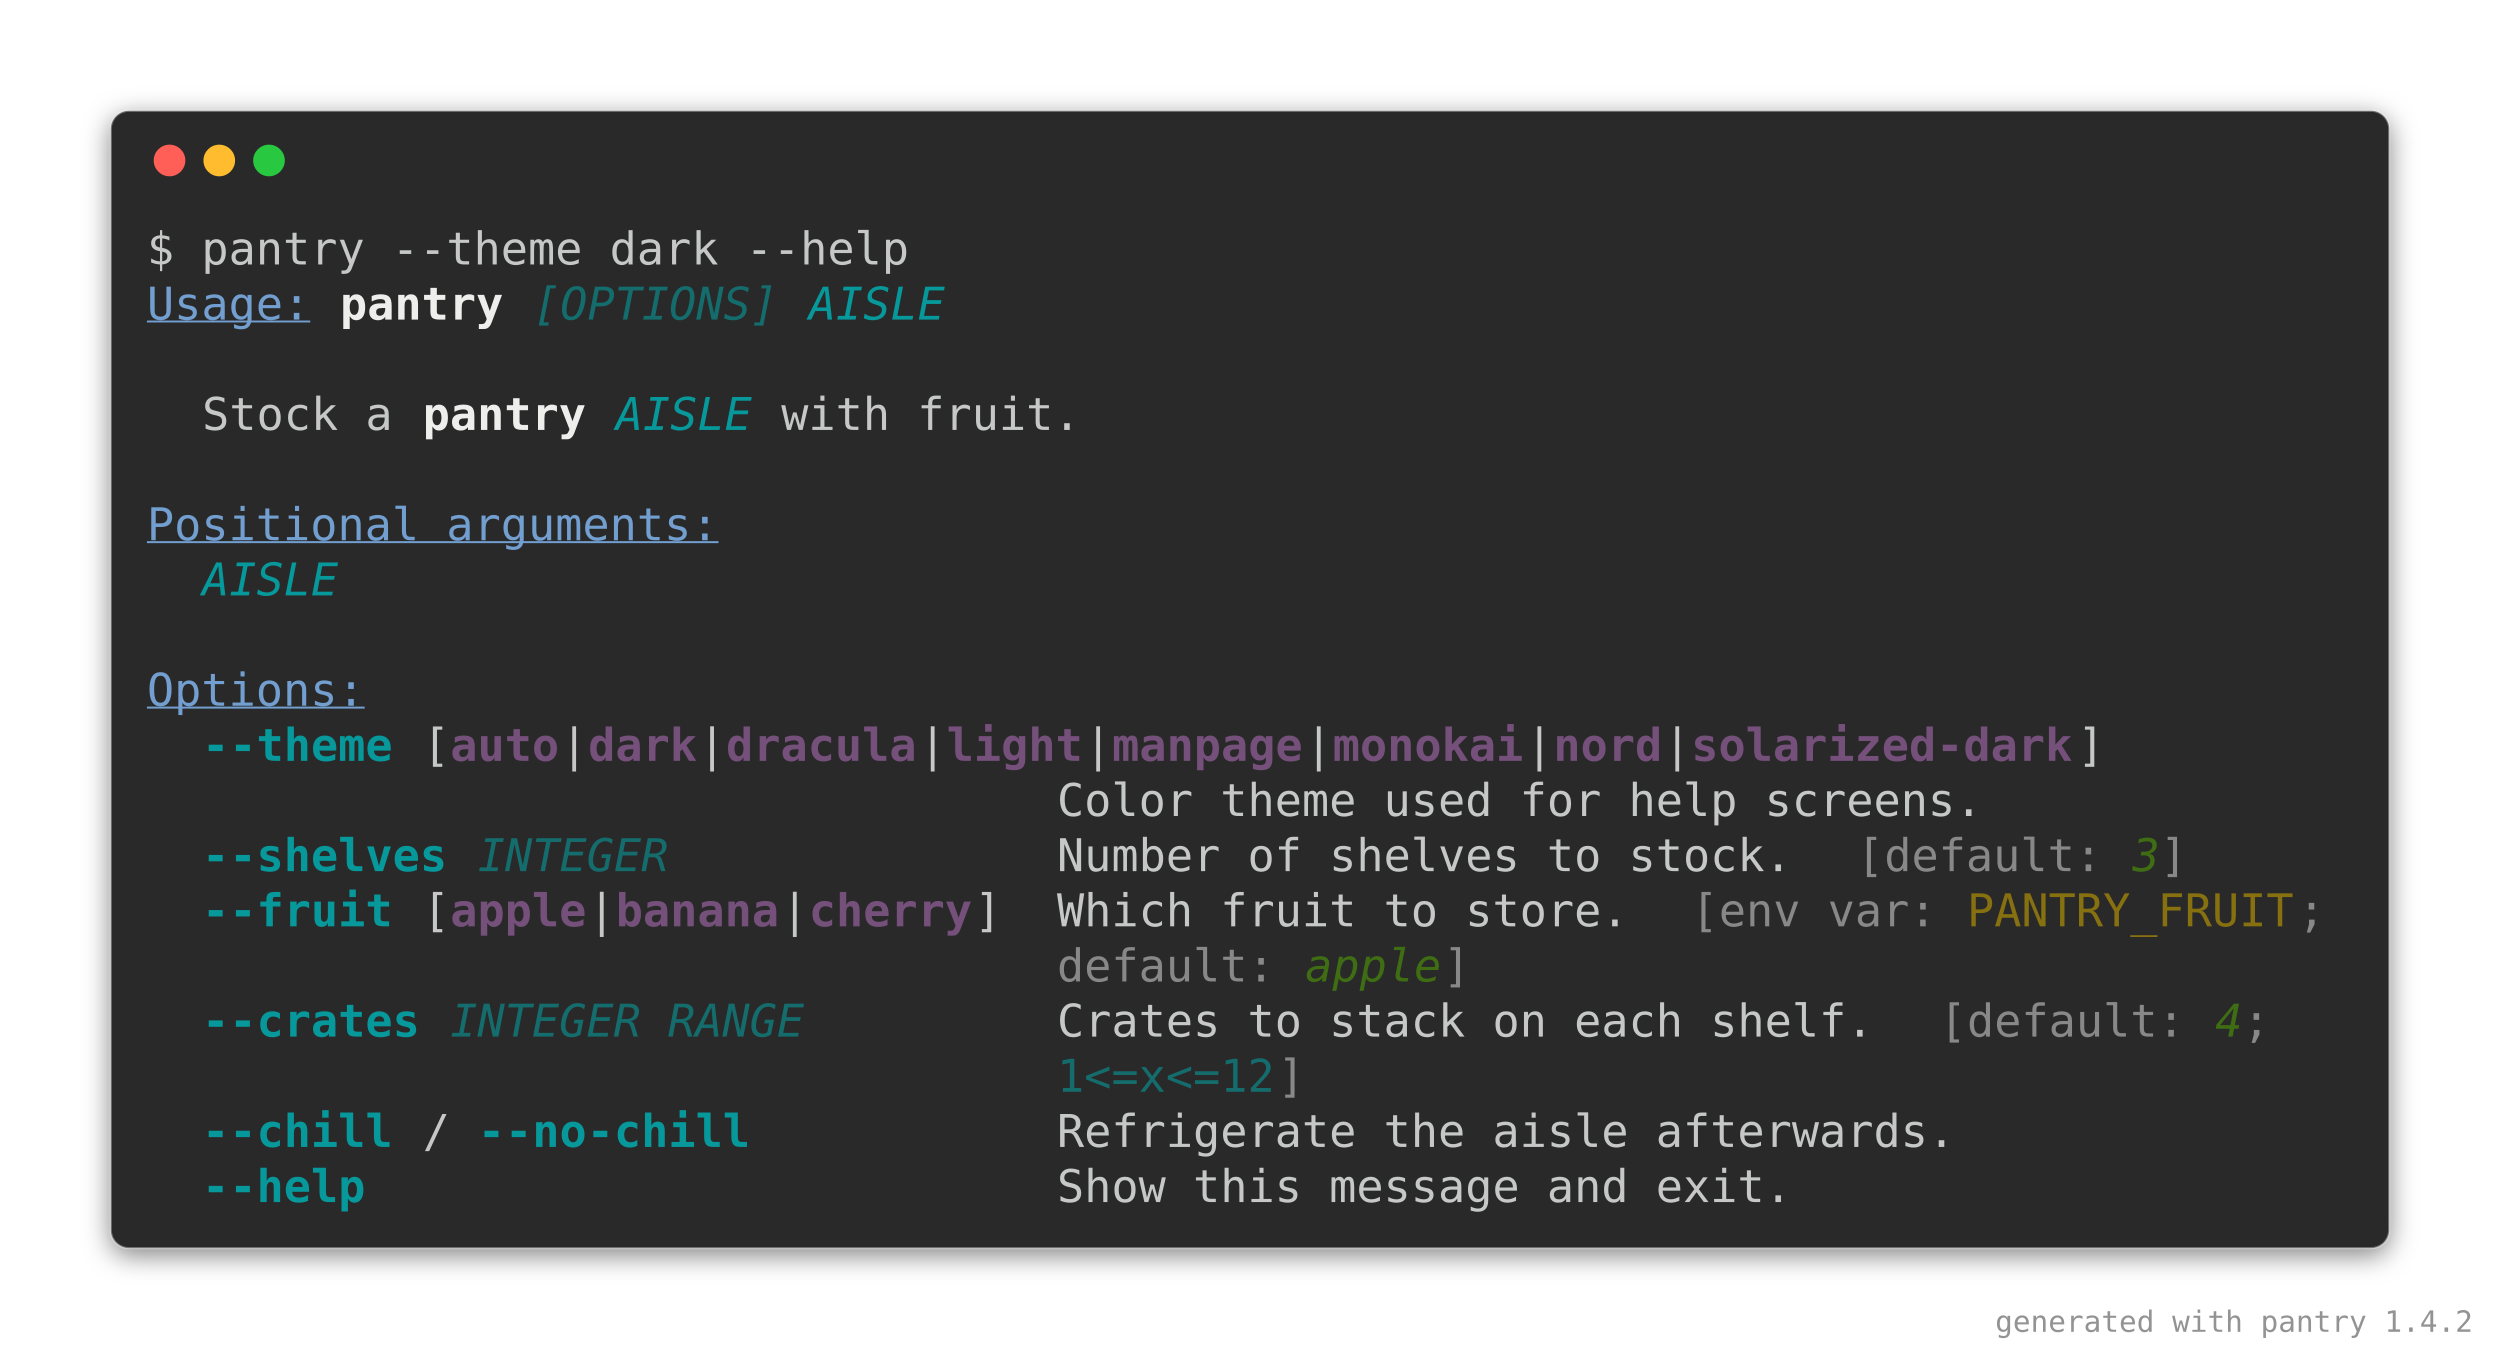
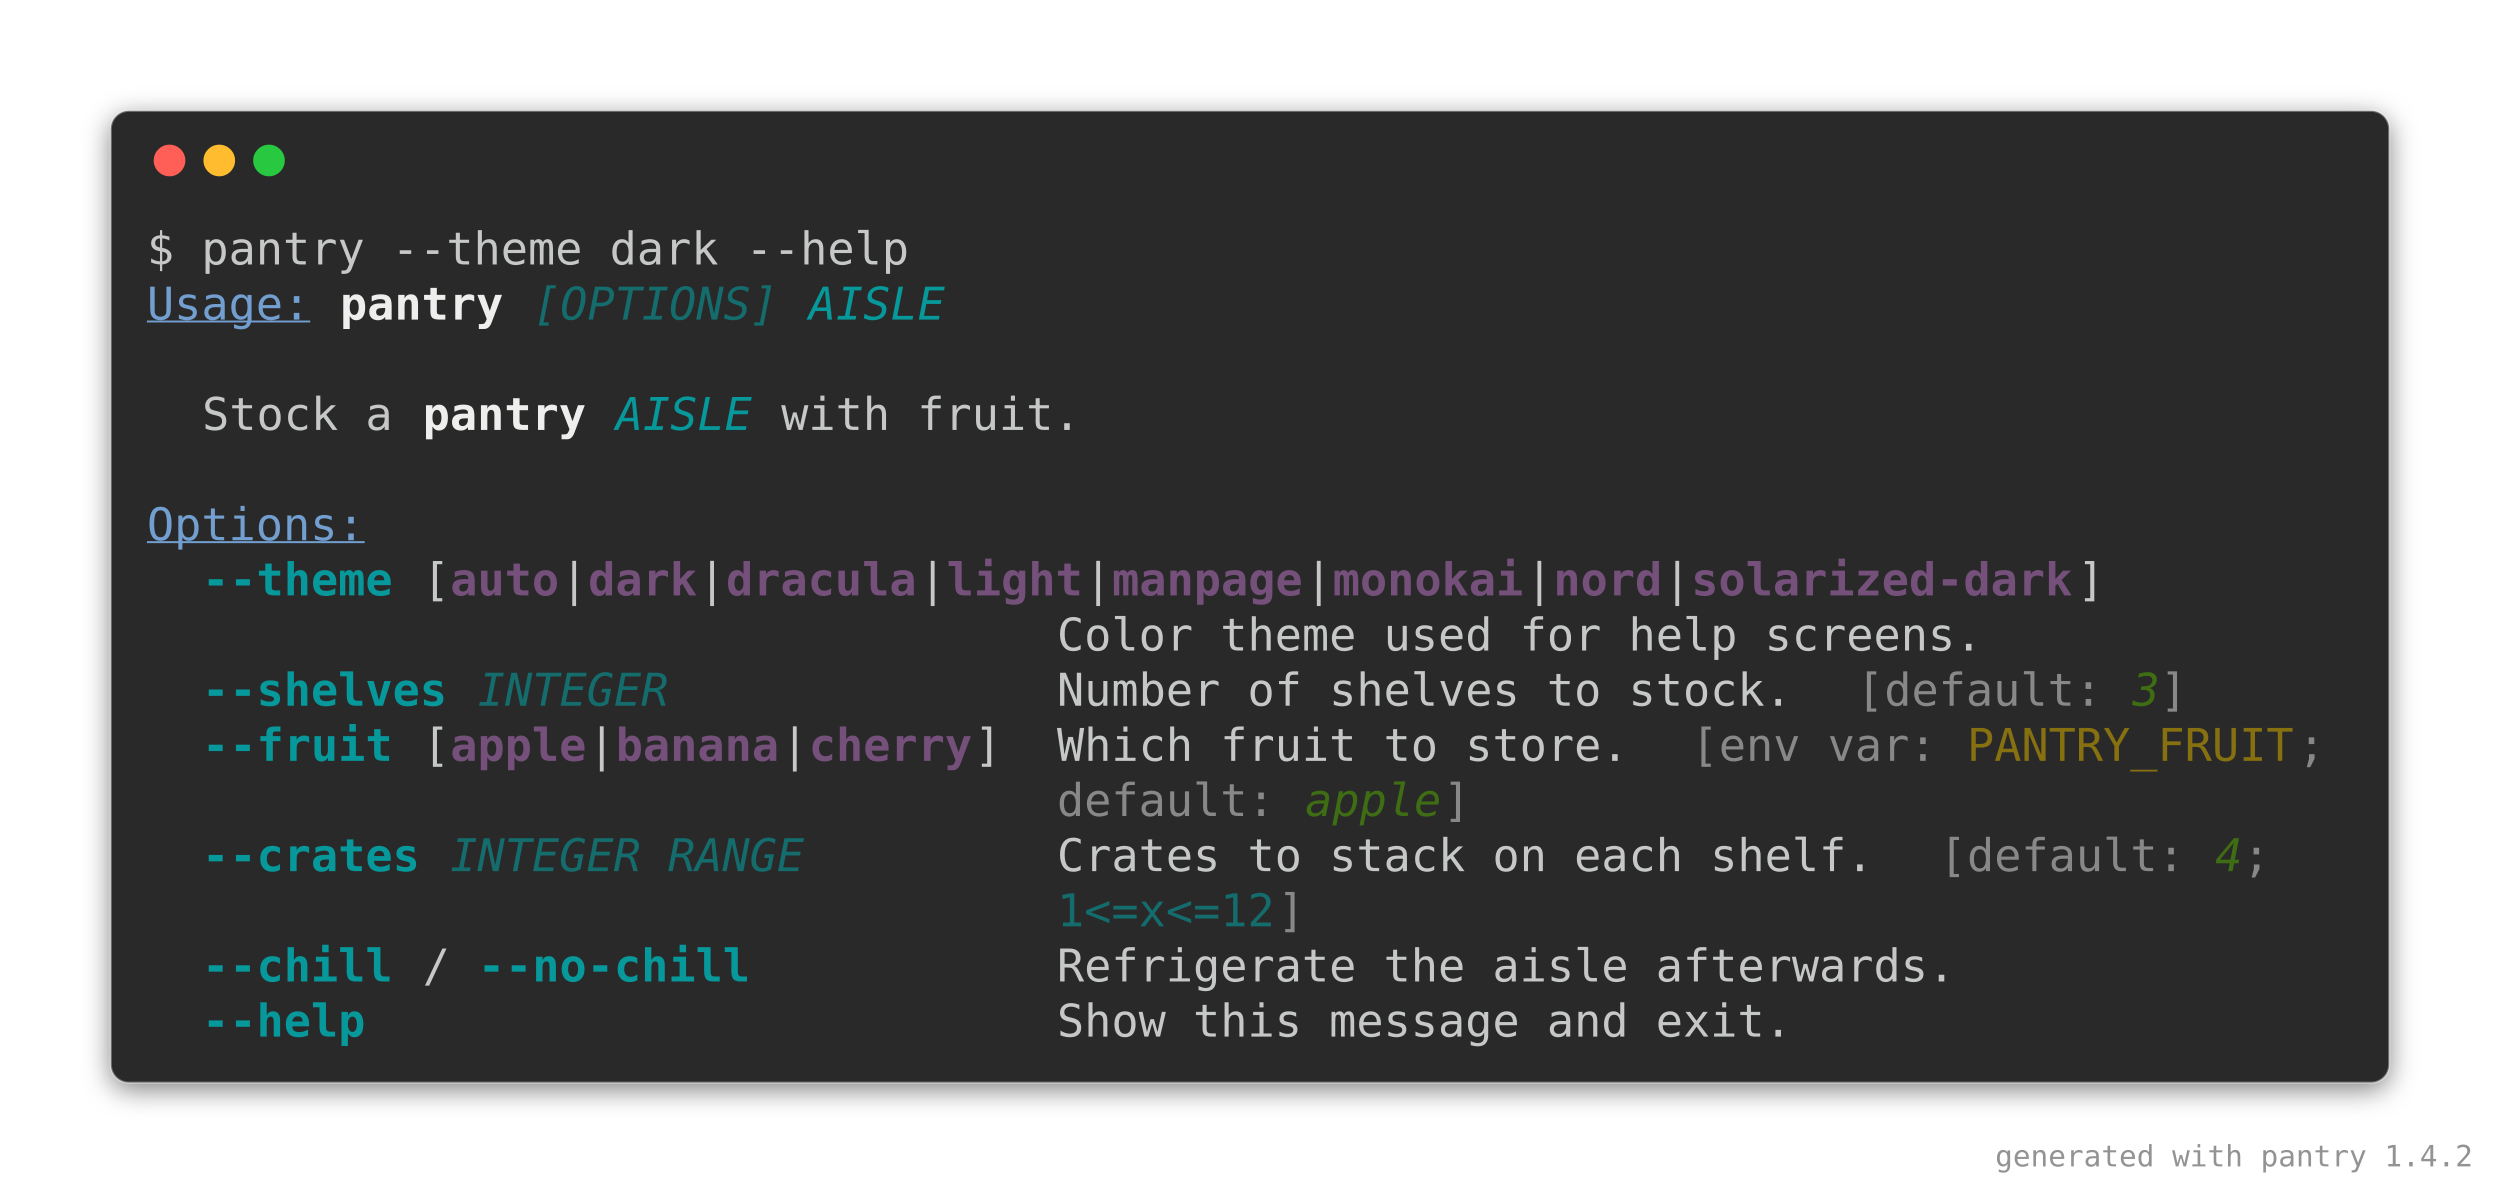
- <svg xmlns="http://www.w3.org/2000/svg" viewBox="0 0 1106 601.2">
+ <svg xmlns="http://www.w3.org/2000/svg" viewBox="0 0 1106 528">
  <style>
    .watermark-screen-matrix {
        font-family: 'Fira Code', 'Cascadia Code', Menlo, Consolas, monospace;
        font-size: 20px;
        line-height: 24.4px;
        font-variant-east-asian: full-width;
    }
    .watermark-screen-title {
        font-size: 18px;
        font-weight: bold;
        font-family: 'Fira Code', 'Cascadia Code', Menlo, Consolas, monospace;
    }
    .watermark-screen-r1 { fill: #c5c8c6 }
    .watermark-screen-r2 { fill: #729fcf;text-decoration: underline }
    .watermark-screen-r3 { fill: #eeeeec;font-weight: bold }
    .watermark-screen-r4 { fill: #146c6d;font-style: italic }
    .watermark-screen-r5 { fill: #06989a;font-style: italic }
    .watermark-screen-r6 { fill: #06989a;font-weight: bold }
    .watermark-screen-r7 { fill: #75507b;font-weight: bold }
    .watermark-screen-r8 { fill: #878887 }
    .watermark-screen-r9 { fill: #3f6d14;font-style: italic }
    .watermark-screen-r10 { fill: #867010 }
    .watermark-screen-r11 { fill: #146c6d }
</style>
  <defs>
    <clipPath id="watermark-screen-clip">
-       <rect x="65" y="97" width="976" height="439.2" />
+       <rect x="65" y="97" width="976" height="366" />
    </clipPath>
    <filter id="watermark-screen-shadow" x="-50%" y="-50%" width="200%" height="200%">
      <feGaussianBlur in="SourceAlpha" stdDeviation="6" />
      <feOffset dx="0" dy="3" result="cast" />
      <feFlood flood-color="rgba(0,0,0,0.5)" />
      <feComposite in2="cast" operator="in" result="shadow" />
      <feComposite in="shadow" in2="SourceAlpha" operator="out" />
    </filter>
  </defs>
-   <rect filter="url(#watermark-screen-shadow)" x="49" y="49" width="1008" height="503.2" rx="8" />
-   <rect fill="#292929" stroke="rgba(255,255,255,0.35)" stroke-width="1" x="49" y="49" width="1008" height="503.2" rx="8" />
+   <rect filter="url(#watermark-screen-shadow)" x="49" y="49" width="1008" height="430" rx="8" />
+   <rect fill="#292929" stroke="rgba(255,255,255,0.35)" stroke-width="1" x="49" y="49" width="1008" height="430" rx="8" />
  <g transform="translate(49, 49)">
    <g transform="translate(26,22)">
      <circle cx="0" cy="0" r="7" fill="#ff5f57" />
      <circle cx="22" cy="0" r="7" fill="#febc2e" />
      <circle cx="44" cy="0" r="7" fill="#28c840" />
    </g>
  </g>
  <g clip-path="url(#watermark-screen-clip)">
    <g transform="translate(65, 97)">
      <g class="watermark-screen-matrix" font-family="monospace" font-size="20" fill="#c5c8c6">
        <text class="watermark-screen-r1" x="0" textLength="341.6" y="20">$ pantry --theme dark --help</text>
        <text class="watermark-screen-r2" x="0" textLength="73.2" y="44.4">Usage:</text>
        <text class="watermark-screen-r3" x="85.4" textLength="73.2" y="44.4">pantry</text>
        <text class="watermark-screen-r4" x="170.8" textLength="109.8" y="44.4">[OPTIONS]</text>
        <text class="watermark-screen-r5" x="292.8" textLength="61" y="44.4">AISLE</text>
        <text class="watermark-screen-r1" x="24.4" textLength="85.4" y="93.2">Stock a</text>
        <text class="watermark-screen-r3" x="122" textLength="73.2" y="93.2">pantry</text>
        <text class="watermark-screen-r5" x="207.4" textLength="61" y="93.2">AISLE</text>
        <text class="watermark-screen-r1" x="280.6" textLength="134.2" y="93.2">with fruit.</text>
-         <text class="watermark-screen-r2" x="0" textLength="256.2" y="142">Positional arguments:</text>
-         <text class="watermark-screen-r5" x="24.4" textLength="61" y="166.4">AISLE</text>
-         <text class="watermark-screen-r2" x="0" textLength="97.6" y="215.2">Options:</text>
-         <text class="watermark-screen-r6" x="24.4" textLength="85.4" y="239.6">--theme</text>
+         <text class="watermark-screen-r2" x="0" textLength="97.6" y="142">Options:</text>
+         <text class="watermark-screen-r6" x="24.4" textLength="85.4" y="166.4">--theme</text>
+         <text class="watermark-screen-r1" x="122" textLength="12.2" y="166.4">[</text>
+         <text class="watermark-screen-r7" x="134.2" textLength="48.8" y="166.4">auto</text>
+         <text class="watermark-screen-r1" x="183" textLength="12.2" y="166.4">|</text>
+         <text class="watermark-screen-r7" x="195.2" textLength="48.8" y="166.4">dark</text>
+         <text class="watermark-screen-r1" x="244" textLength="12.2" y="166.4">|</text>
+         <text class="watermark-screen-r7" x="256.2" textLength="85.4" y="166.4">dracula</text>
+         <text class="watermark-screen-r1" x="341.6" textLength="12.2" y="166.4">|</text>
+         <text class="watermark-screen-r7" x="353.8" textLength="61" y="166.4">light</text>
+         <text class="watermark-screen-r1" x="414.8" textLength="12.2" y="166.4">|</text>
+         <text class="watermark-screen-r7" x="427" textLength="85.4" y="166.4">manpage</text>
+         <text class="watermark-screen-r1" x="512.4" textLength="12.2" y="166.4">|</text>
+         <text class="watermark-screen-r7" x="524.6" textLength="85.4" y="166.4">monokai</text>
+         <text class="watermark-screen-r1" x="610" textLength="12.2" y="166.4">|</text>
+         <text class="watermark-screen-r7" x="622.2" textLength="48.8" y="166.4">nord</text>
+         <text class="watermark-screen-r1" x="671" textLength="12.2" y="166.4">|</text>
+         <text class="watermark-screen-r7" x="683.2" textLength="170.8" y="166.4">solarized-dark</text>
+         <text class="watermark-screen-r1" x="854" textLength="12.2" y="166.4">]</text>
+         <text class="watermark-screen-r1" x="402.6" textLength="414.8" y="190.8">Color theme used for help screens.</text>
+         <text class="watermark-screen-r6" x="24.4" textLength="109.8" y="215.2">--shelves</text>
+         <text class="watermark-screen-r4" x="146.4" textLength="85.4" y="215.2">INTEGER</text>
+         <text class="watermark-screen-r1" x="402.6" textLength="329.4" y="215.2">Number of shelves to stock.</text>
+         <text class="watermark-screen-r8" x="756.4" textLength="12.2" y="215.2">[</text>
+         <text class="watermark-screen-r8" x="768.6" textLength="97.6" y="215.2">default:</text>
+         <text class="watermark-screen-r9" x="878.4" textLength="12.2" y="215.2">3</text>
+         <text class="watermark-screen-r8" x="890.6" textLength="12.2" y="215.2">]</text>
+         <text class="watermark-screen-r6" x="24.4" textLength="85.4" y="239.6">--fruit</text>
        <text class="watermark-screen-r1" x="122" textLength="12.2" y="239.6">[</text>
-         <text class="watermark-screen-r7" x="134.2" textLength="48.8" y="239.6">auto</text>
-         <text class="watermark-screen-r1" x="183" textLength="12.2" y="239.6">|</text>
-         <text class="watermark-screen-r7" x="195.2" textLength="48.8" y="239.6">dark</text>
-         <text class="watermark-screen-r1" x="244" textLength="12.2" y="239.6">|</text>
-         <text class="watermark-screen-r7" x="256.2" textLength="85.4" y="239.6">dracula</text>
-         <text class="watermark-screen-r1" x="341.6" textLength="12.2" y="239.6">|</text>
-         <text class="watermark-screen-r7" x="353.8" textLength="61" y="239.6">light</text>
-         <text class="watermark-screen-r1" x="414.8" textLength="12.2" y="239.6">|</text>
-         <text class="watermark-screen-r7" x="427" textLength="85.4" y="239.6">manpage</text>
-         <text class="watermark-screen-r1" x="512.4" textLength="12.2" y="239.6">|</text>
-         <text class="watermark-screen-r7" x="524.6" textLength="85.4" y="239.6">monokai</text>
-         <text class="watermark-screen-r1" x="610" textLength="12.2" y="239.6">|</text>
-         <text class="watermark-screen-r7" x="622.2" textLength="48.8" y="239.6">nord</text>
-         <text class="watermark-screen-r1" x="671" textLength="12.2" y="239.6">|</text>
-         <text class="watermark-screen-r7" x="683.2" textLength="170.8" y="239.6">solarized-dark</text>
-         <text class="watermark-screen-r1" x="854" textLength="12.2" y="239.6">]</text>
-         <text class="watermark-screen-r1" x="402.6" textLength="414.8" y="264">Color theme used for help screens.</text>
-         <text class="watermark-screen-r6" x="24.4" textLength="109.8" y="288.4">--shelves</text>
-         <text class="watermark-screen-r4" x="146.4" textLength="85.4" y="288.4">INTEGER</text>
-         <text class="watermark-screen-r1" x="402.6" textLength="329.4" y="288.4">Number of shelves to stock.</text>
-         <text class="watermark-screen-r8" x="756.4" textLength="12.2" y="288.4">[</text>
-         <text class="watermark-screen-r8" x="768.6" textLength="97.6" y="288.4">default:</text>
-         <text class="watermark-screen-r9" x="878.4" textLength="12.2" y="288.4">3</text>
-         <text class="watermark-screen-r8" x="890.6" textLength="12.2" y="288.4">]</text>
-         <text class="watermark-screen-r6" x="24.4" textLength="85.4" y="312.8">--fruit</text>
-         <text class="watermark-screen-r1" x="122" textLength="12.2" y="312.8">[</text>
-         <text class="watermark-screen-r7" x="134.2" textLength="61" y="312.8">apple</text>
-         <text class="watermark-screen-r1" x="195.2" textLength="12.2" y="312.8">|</text>
-         <text class="watermark-screen-r7" x="207.4" textLength="73.2" y="312.8">banana</text>
-         <text class="watermark-screen-r1" x="280.6" textLength="12.2" y="312.8">|</text>
-         <text class="watermark-screen-r7" x="292.8" textLength="73.2" y="312.8">cherry</text>
-         <text class="watermark-screen-r1" x="366" textLength="12.2" y="312.8">]</text>
-         <text class="watermark-screen-r1" x="402.6" textLength="256.2" y="312.8">Which fruit to store.</text>
-         <text class="watermark-screen-r8" x="683.2" textLength="12.2" y="312.8">[</text>
-         <text class="watermark-screen-r8" x="695.4" textLength="97.6" y="312.8">env var:</text>
-         <text class="watermark-screen-r10" x="805.2" textLength="146.4" y="312.8">PANTRY_FRUIT</text>
-         <text class="watermark-screen-r8" x="951.6" textLength="12.2" y="312.8">;</text>
-         <text class="watermark-screen-r8" x="402.6" textLength="97.6" y="337.2">default:</text>
-         <text class="watermark-screen-r9" x="512.4" textLength="61" y="337.2">apple</text>
-         <text class="watermark-screen-r8" x="573.4" textLength="12.2" y="337.2">]</text>
-         <text class="watermark-screen-r6" x="24.4" textLength="97.6" y="361.6">--crates</text>
-         <text class="watermark-screen-r4" x="134.2" textLength="158.6" y="361.6">INTEGER RANGE</text>
-         <text class="watermark-screen-r1" x="402.6" textLength="366" y="361.6">Crates to stack on each shelf.</text>
-         <text class="watermark-screen-r8" x="793" textLength="12.2" y="361.6">[</text>
-         <text class="watermark-screen-r8" x="805.2" textLength="97.6" y="361.6">default:</text>
-         <text class="watermark-screen-r9" x="915" textLength="12.2" y="361.6">4</text>
-         <text class="watermark-screen-r8" x="927.2" textLength="12.2" y="361.6">;</text>
-         <text class="watermark-screen-r11" x="402.6" textLength="97.6" y="386">1&lt;=x&lt;=12</text>
-         <text class="watermark-screen-r8" x="500.2" textLength="12.2" y="386">]</text>
-         <text class="watermark-screen-r6" x="24.4" textLength="85.4" y="410.4">--chill</text>
-         <text class="watermark-screen-r1" x="122" textLength="12.2" y="410.4">/</text>
-         <text class="watermark-screen-r6" x="146.4" textLength="122" y="410.4">--no-chill</text>
-         <text class="watermark-screen-r1" x="402.6" textLength="402.6" y="410.4">Refrigerate the aisle afterwards.</text>
-         <text class="watermark-screen-r6" x="24.4" textLength="73.2" y="434.8">--help</text>
-         <text class="watermark-screen-r1" x="402.6" textLength="329.4" y="434.8">Show this message and exit.</text>
+         <text class="watermark-screen-r7" x="134.2" textLength="61" y="239.6">apple</text>
+         <text class="watermark-screen-r1" x="195.2" textLength="12.2" y="239.6">|</text>
+         <text class="watermark-screen-r7" x="207.4" textLength="73.2" y="239.6">banana</text>
+         <text class="watermark-screen-r1" x="280.6" textLength="12.2" y="239.6">|</text>
+         <text class="watermark-screen-r7" x="292.8" textLength="73.2" y="239.6">cherry</text>
+         <text class="watermark-screen-r1" x="366" textLength="12.2" y="239.6">]</text>
+         <text class="watermark-screen-r1" x="402.6" textLength="256.2" y="239.6">Which fruit to store.</text>
+         <text class="watermark-screen-r8" x="683.2" textLength="12.2" y="239.6">[</text>
+         <text class="watermark-screen-r8" x="695.4" textLength="97.6" y="239.6">env var:</text>
+         <text class="watermark-screen-r10" x="805.2" textLength="146.4" y="239.6">PANTRY_FRUIT</text>
+         <text class="watermark-screen-r8" x="951.6" textLength="12.2" y="239.6">;</text>
+         <text class="watermark-screen-r8" x="402.6" textLength="97.6" y="264">default:</text>
+         <text class="watermark-screen-r9" x="512.4" textLength="61" y="264">apple</text>
+         <text class="watermark-screen-r8" x="573.4" textLength="12.2" y="264">]</text>
+         <text class="watermark-screen-r6" x="24.4" textLength="97.6" y="288.4">--crates</text>
+         <text class="watermark-screen-r4" x="134.2" textLength="158.6" y="288.4">INTEGER RANGE</text>
+         <text class="watermark-screen-r1" x="402.6" textLength="366" y="288.4">Crates to stack on each shelf.</text>
+         <text class="watermark-screen-r8" x="793" textLength="12.2" y="288.4">[</text>
+         <text class="watermark-screen-r8" x="805.2" textLength="97.6" y="288.4">default:</text>
+         <text class="watermark-screen-r9" x="915" textLength="12.2" y="288.4">4</text>
+         <text class="watermark-screen-r8" x="927.2" textLength="12.2" y="288.4">;</text>
+         <text class="watermark-screen-r11" x="402.6" textLength="97.6" y="312.8">1&lt;=x&lt;=12</text>
+         <text class="watermark-screen-r8" x="500.2" textLength="12.2" y="312.8">]</text>
+         <text class="watermark-screen-r6" x="24.4" textLength="85.4" y="337.2">--chill</text>
+         <text class="watermark-screen-r1" x="122" textLength="12.2" y="337.2">/</text>
+         <text class="watermark-screen-r6" x="146.4" textLength="122" y="337.2">--no-chill</text>
+         <text class="watermark-screen-r1" x="402.6" textLength="402.6" y="337.2">Refrigerate the aisle afterwards.</text>
+         <text class="watermark-screen-r6" x="24.4" textLength="73.2" y="361.6">--help</text>
+         <text class="watermark-screen-r1" x="402.6" textLength="329.4" y="361.6">Show this message and exit.</text>
      </g>
    </g>
  </g>
-   <text class="watermark" x="1094" y="589.2" text-anchor="end" fill="rgba(128,128,128,0.85)" font-family="'Fira Code', 'Cascadia Code', Menlo, Consolas, monospace" font-size="13">generated with pantry 1.4.2</text>
+   <text class="watermark" x="1094" y="516" text-anchor="end" fill="rgba(128,128,128,0.85)" font-family="'Fira Code', 'Cascadia Code', Menlo, Consolas, monospace" font-size="13">generated with pantry 1.4.2</text>
</svg>
